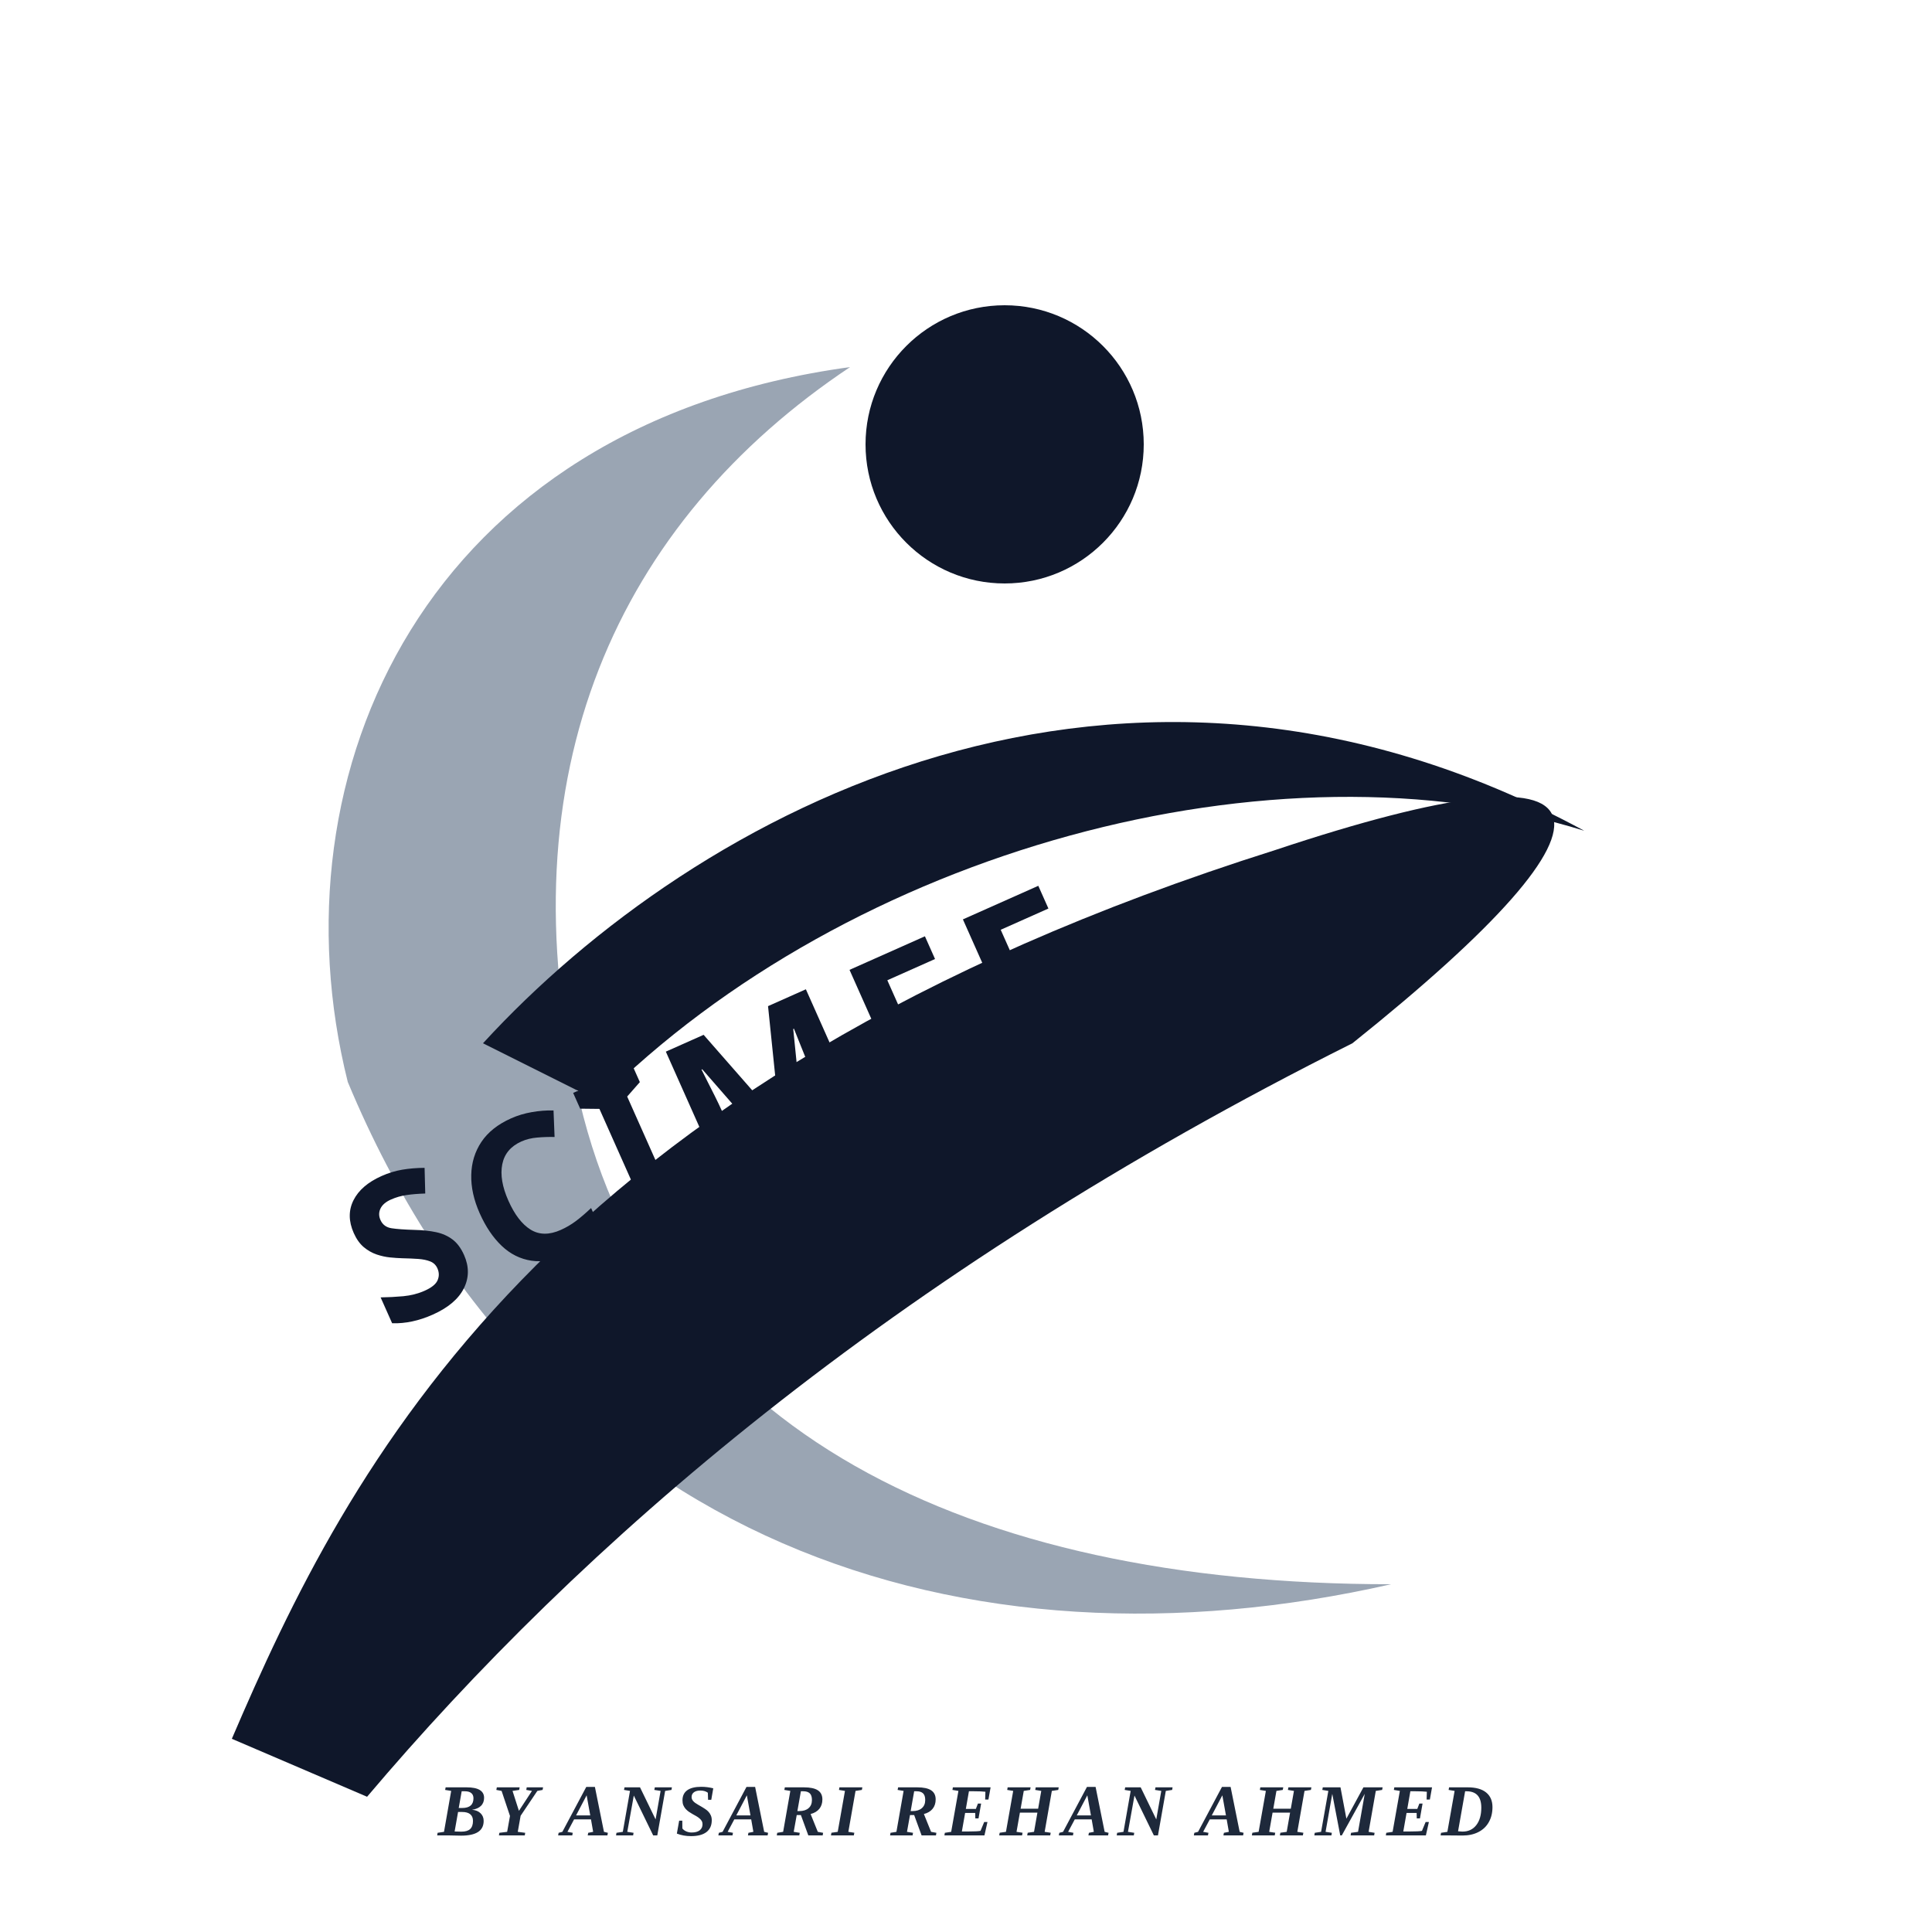
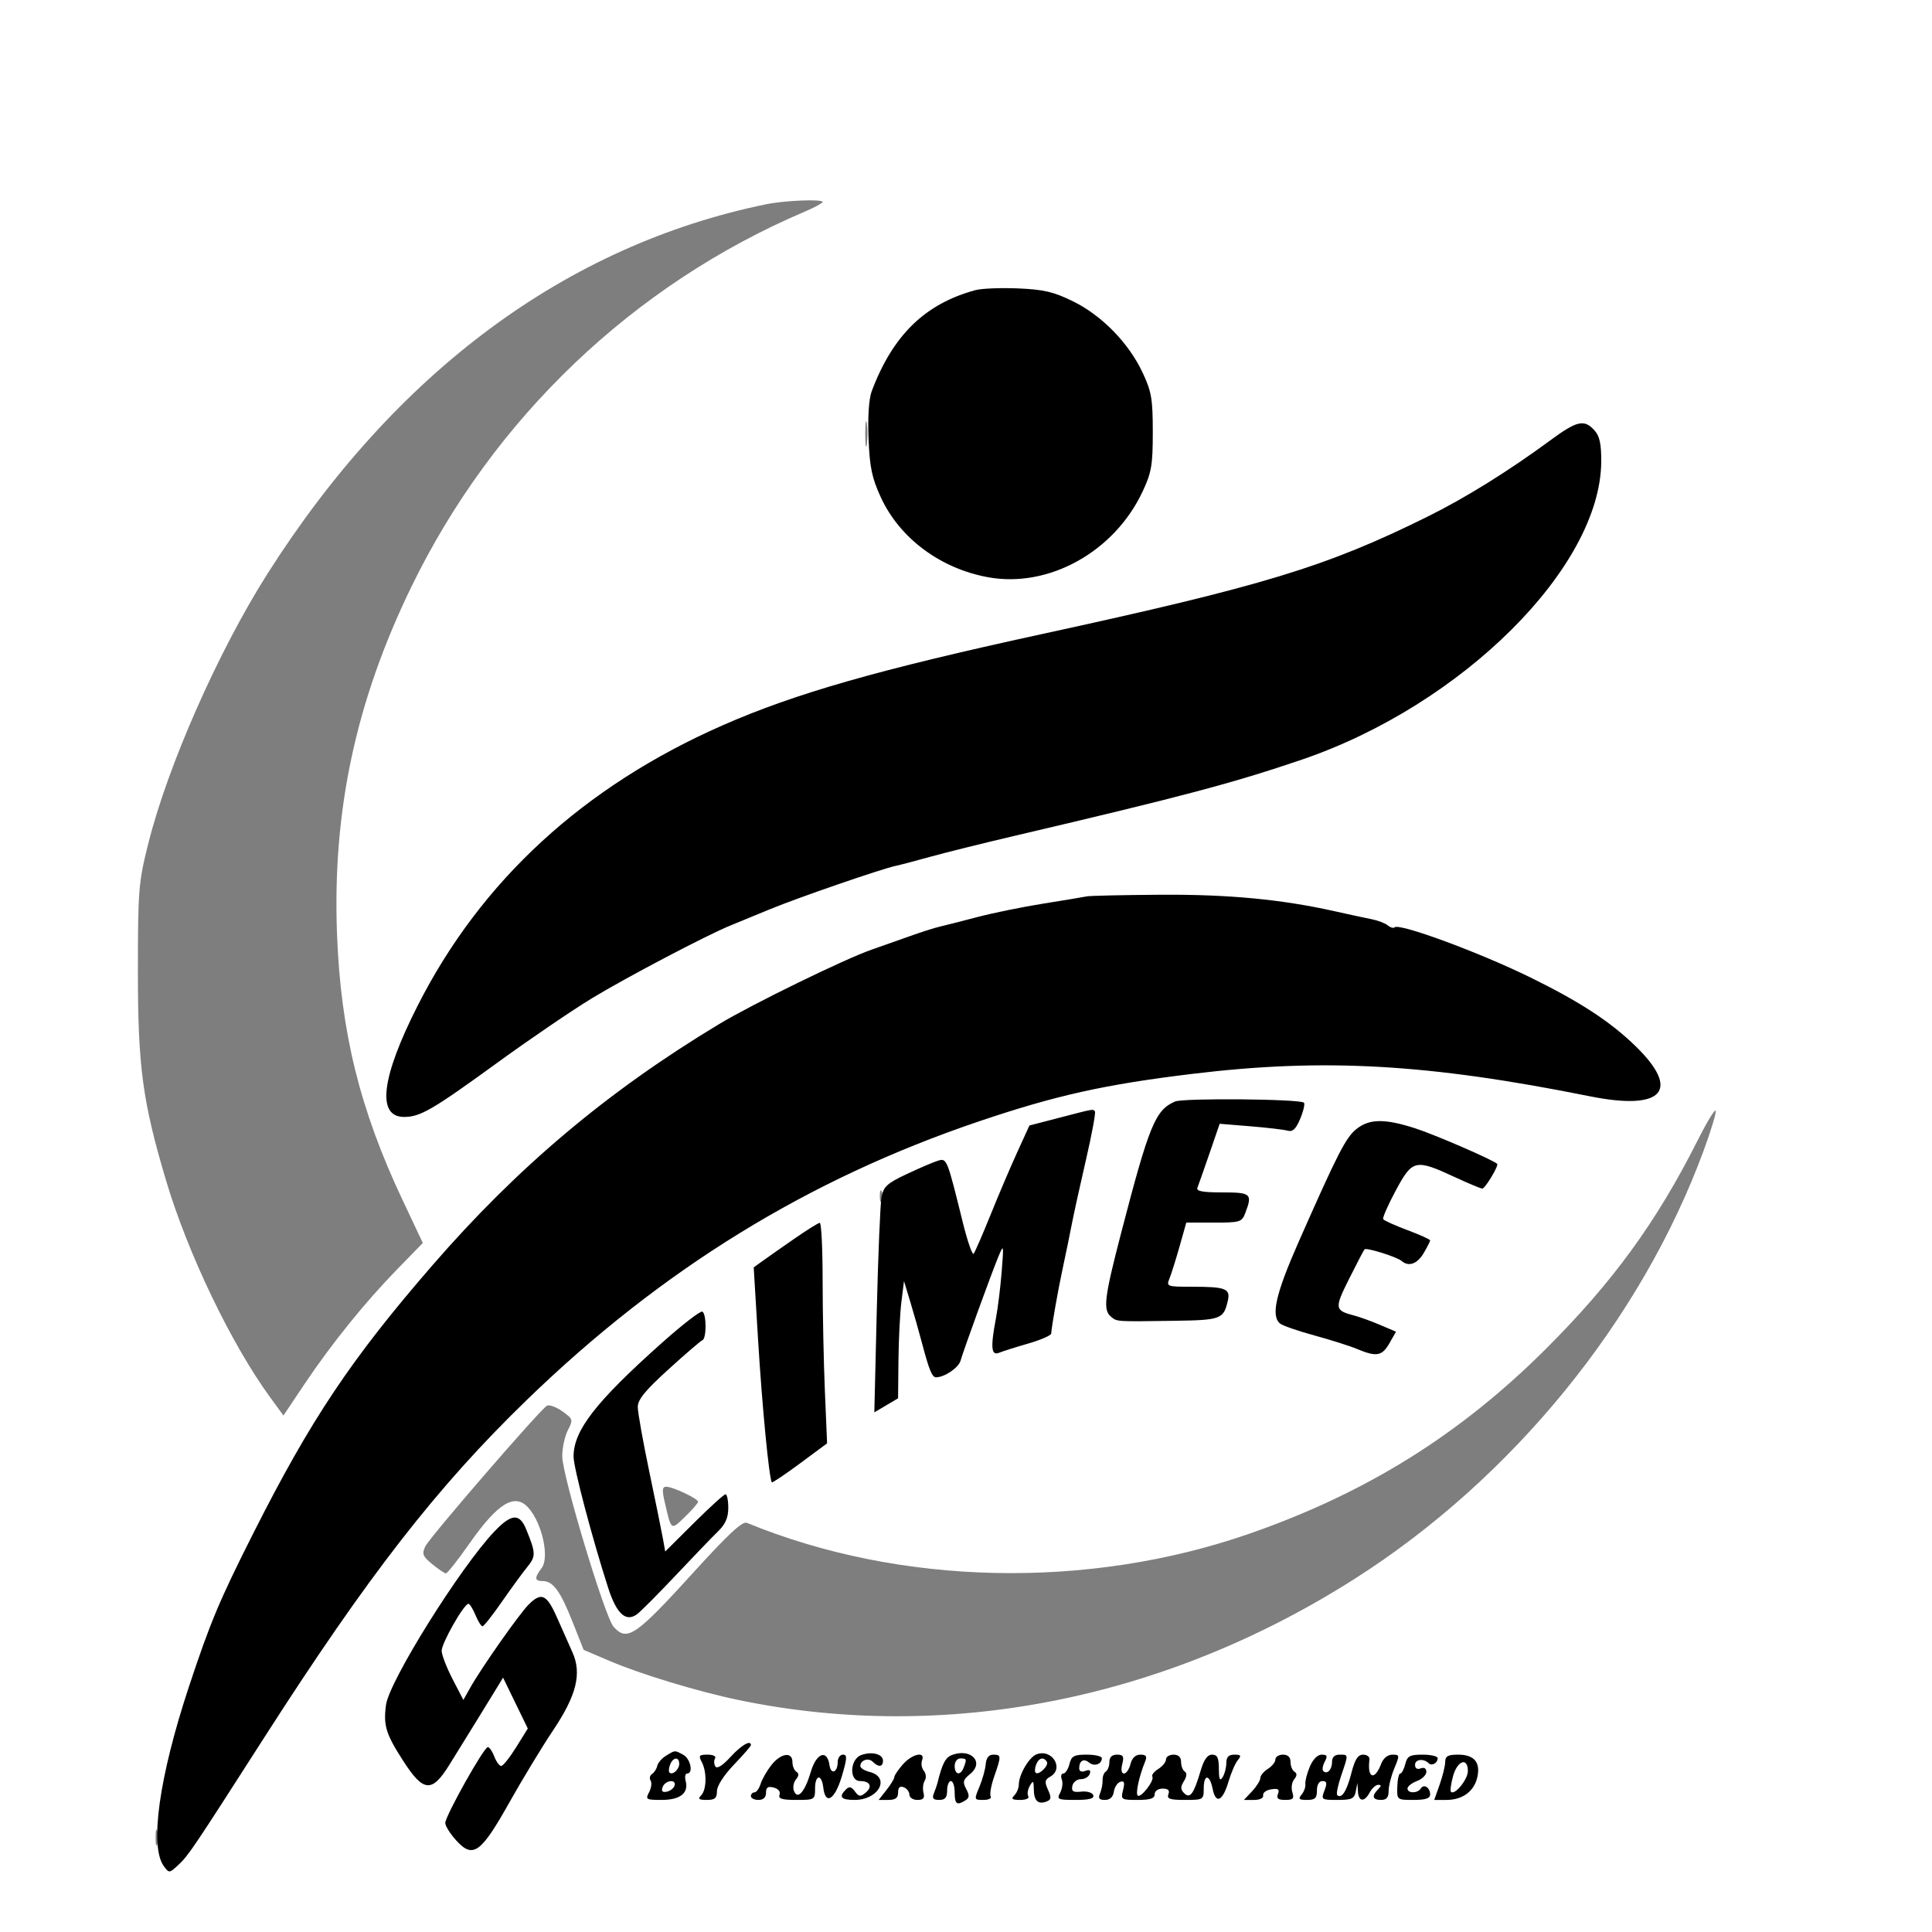
- <svg xmlns="http://www.w3.org/2000/svg" viewBox="0 0 500 500" width="100%" height="100%" fill="none">
-   <defs>
-     <linearGradient id="scimeeGold" x1="0%" y1="0%" x2="100%" y2="100%">
-       <stop offset="0%" stop-color="#F59E0B" />
-       <stop offset="100%" stop-color="#D97706" />
-     </linearGradient>
-     <linearGradient id="scimeeNavy" x1="0%" y1="0%" x2="100%" y2="100%">
-       <stop offset="0%" stop-color="#0F172A" />
-       <stop offset="100%" stop-color="#1E293B" />
-     </linearGradient>
-   </defs>
-   <path d="M 90 280 C 70 200, 110 110, 220 95 C 160 135, 130 200, 150 285 C 170 370, 250 410, 360 410 C 250 435, 140 400, 90 280 Z" fill="#64748B" opacity="0.65" />
-   <path d="M 60 450 C 90 380, 140 280, 330 220 C 420 190, 425 210, 350 270 C 230 330, 150 400, 95 465 Z" fill="#0F172A" />
-   <path d="M 125 270 C 180 210, 290 150, 410 215 C 330 190, 220 220, 155 285 Z" fill="#0F172A" />
-   <circle cx="260" cy="115" r="36" fill="#0F172A" />
-   <g transform="translate(100, 345) rotate(-24)">
-     <text x="0" y="0" font-family="'Plus Jakarta Sans', 'Montserrat', 'Arial Black', sans-serif" font-size="52" font-weight="900" letter-spacing="3" fill="#0F172A">
-       SCIMEE
-     </text>
-   </g>
-   <text x="250" y="475" text-anchor="middle" font-family="'Georgia', 'Times New Roman', serif" font-style="italic" font-weight="bold" font-size="19" letter-spacing="1.5" fill="#1E293B">
-     BY ANSARI REHAN AHMED
-   </text>
+ <svg xmlns="http://www.w3.org/2000/svg" viewBox="0 0 512 512" width="100%" height="100%">
+   <path d="M 203 54.139 C 150.091 65.007, 104.831 98.559, 70.842 152.109 C 57.869 172.549, 44.479 202.864, 39.309 223.500 C 36.702 233.908, 36.553 235.737, 36.547 257.500 C 36.539 282.671, 37.785 291.932, 43.976 312.744 C 49.745 332.139, 61.268 356.154, 71.602 370.316 L 75.116 375.133 80.612 366.922 C 87.795 356.190, 96.658 345.199, 105.182 336.451 L 112.052 329.401 106.651 317.951 C 95.340 293.966, 90.293 273.464, 89.311 247.500 C 88.076 214.878, 94.318 185.749, 109.025 155.500 C 130.749 110.817, 167.869 75.414, 213.250 56.093 C 215.863 54.981, 218 53.830, 218 53.536 C 218 52.706, 208.021 53.107, 203 54.139 M 229.300 115 C 229.300 118.025, 229.487 119.263, 229.716 117.750 C 229.945 116.237, 229.945 113.763, 229.716 112.250 C 229.487 110.737, 229.300 111.975, 229.300 115 M 449.975 302.050 C 439.031 323.816, 427.391 339.815, 409.595 357.550 C 386.804 380.262, 361.967 395.724, 331 406.479 C 288.219 421.336, 238.490 420.247, 197.910 403.563 C 196.751 403.086, 192.995 406.566, 184.034 416.422 C 168.392 433.626, 166.223 435.114, 162.615 431.127 C 160.325 428.597, 149 391.007, 149 385.938 C 149 383.718, 149.672 380.601, 150.493 379.013 C 151.935 376.226, 151.883 376.053, 149 374 C 147.357 372.830, 145.521 372.178, 144.918 372.550 C 142.922 373.785, 113.814 407.457, 112.708 409.812 C 111.766 411.818, 112.011 412.442, 114.561 414.526 C 116.178 415.847, 117.800 416.944, 118.167 416.964 C 118.533 416.984, 121.331 413.436, 124.383 409.080 C 132.049 398.141, 136.547 395.484, 140.180 399.750 C 143.729 403.918, 145.630 412.782, 143.561 415.519 C 141.564 418.162, 141.632 419, 143.845 419 C 146.572 419, 148.500 421.649, 151.753 429.864 L 154.669 437.229 161.584 440.179 C 169.851 443.706, 185.011 448.299, 195.730 450.524 C 250.563 461.906, 308.535 450.507, 358.965 418.427 C 400.823 391.799, 434.964 349.884, 451.531 304.784 C 453.538 299.319, 454.943 294.610, 454.653 294.320 C 454.364 294.030, 452.258 297.509, 449.975 302.050 M 233.158 317 C 233.158 318.375, 233.385 318.938, 233.662 318.250 C 233.940 317.563, 233.940 316.438, 233.662 315.750 C 233.385 315.063, 233.158 315.625, 233.158 317 M 176.197 398.250 C 177.923 405.701, 177.782 405.603, 181.532 401.969 C 183.439 400.120, 185 398.329, 185 397.989 C 185 397.169, 178.305 394, 176.572 394 C 175.485 394, 175.410 394.851, 176.197 398.250 M 41.232 487 C 41.232 488.925, 41.438 489.712, 41.689 488.750 C 41.941 487.788, 41.941 486.212, 41.689 485.250 C 41.438 484.288, 41.232 485.075, 41.232 487" fill="#7E7E7E" />
+   <path d="M 258.500 76.889 C 245.131 80.507, 236.595 88.830, 231.005 103.695 C 230.267 105.656, 229.945 110.481, 230.172 116.195 C 230.473 123.813, 231.059 126.630, 233.400 131.734 C 238.392 142.619, 249.197 150.678, 261.882 152.979 C 277.940 155.890, 295.310 146.244, 302.804 130.253 C 305.169 125.207, 305.500 123.271, 305.500 114.500 C 305.500 105.743, 305.167 103.789, 302.820 98.782 C 299.136 90.923, 292.043 83.639, 284.417 79.884 C 279.247 77.339, 276.640 76.723, 269.812 76.432 C 265.240 76.237, 260.150 76.443, 258.500 76.889 M 410.860 116.684 C 399.783 124.841, 388.365 131.937, 378.277 136.932 C 351.453 150.215, 334.897 155.254, 276 168.061 C 232.836 177.447, 210.705 183.774, 191.500 192.218 C 154.637 208.425, 127.489 233.380, 110.690 266.500 C 101.028 285.549, 99.751 296, 107.085 296 C 111.388 296, 114.580 294.141, 132 281.486 C 140.525 275.293, 151.775 267.637, 157 264.472 C 166.136 258.938, 187.324 247.806, 193.518 245.287 C 195.158 244.619, 199.875 242.679, 204 240.974 C 211.493 237.878, 233.742 230.209, 237.475 229.437 C 238.560 229.212, 242.610 228.147, 246.475 227.070 C 250.339 225.993, 260.475 223.476, 269 221.476 C 313.417 211.061, 326.780 207.515, 345 201.311 C 387.500 186.839, 424.211 150.276, 424.345 122.286 C 424.368 117.622, 423.915 115.564, 422.533 114.036 C 419.830 111.049, 417.924 111.482, 410.860 116.684 M 288 237.552 C 287.175 237.728, 282 238.588, 276.500 239.464 C 271 240.339, 263.125 241.946, 259 243.034 C 254.875 244.123, 250.413 245.258, 249.083 245.557 C 247.754 245.855, 244.154 247.002, 241.083 248.104 C 238.013 249.207, 233.475 250.809, 231 251.663 C 223.930 254.105, 199.285 266.138, 190.484 271.446 C 160.986 289.235, 137.205 309.249, 114.614 335.299 C 93.085 360.125, 82.379 376.130, 67.225 406.141 C 58.166 424.082, 55.727 429.889, 50.064 447.004 C 42.155 470.907, 39.583 489.312, 43.419 494.559 C 44.811 496.461, 44.889 496.452, 47.389 494.104 C 49.954 491.695, 51.217 489.818, 70.005 460.500 C 97.510 417.581, 115.810 394.050, 139.617 370.991 C 175.362 336.369, 214.128 312.492, 259.500 297.153 C 279.837 290.277, 292.788 287.396, 316 284.584 C 350.888 280.357, 378.456 281.913, 421.331 290.529 C 440.678 294.417, 445.575 289.030, 433.422 277.226 C 426.703 270.699, 418.723 265.490, 405.512 259.006 C 392.020 252.384, 370.781 244.553, 369.577 245.756 C 369.286 246.047, 368.475 245.813, 367.774 245.237 C 367.073 244.660, 365.150 243.923, 363.500 243.599 C 361.850 243.275, 357.500 242.337, 353.832 241.515 C 339.662 238.338, 325.600 237, 307.576 237.116 C 297.634 237.180, 288.825 237.376, 288 237.552 M 311.388 291.914 C 306.150 294.195, 304.555 298.097, 297.048 327 C 292.661 343.890, 292.271 347.150, 294.420 348.934 C 296.041 350.279, 295.604 350.250, 311.188 350.024 C 323.506 349.845, 324.228 349.581, 325.355 344.854 C 326.155 341.499, 324.935 341, 315.940 341 C 309.186 341, 309.062 340.953, 309.947 338.750 C 310.445 337.512, 311.645 333.688, 312.615 330.250 L 314.379 324 321.714 324 C 328.668 324, 329.100 323.867, 330.025 321.435 C 331.953 316.362, 331.546 316, 323.917 316 C 318.650 316, 316.962 315.679, 317.334 314.750 C 317.609 314.063, 319.048 309.970, 320.531 305.656 L 323.227 297.812 331.363 298.478 C 335.839 298.844, 340.297 299.369, 341.270 299.645 C 342.580 300.017, 343.440 299.190, 344.579 296.466 C 345.425 294.441, 345.864 292.531, 345.554 292.221 C 344.568 291.235, 313.587 290.956, 311.388 291.914 M 280.654 296.233 L 272.807 298.272 269.559 305.386 C 267.772 309.299, 264.587 316.775, 262.482 322 C 260.376 327.225, 258.368 331.840, 258.021 332.256 C 257.673 332.671, 256.360 328.846, 255.103 323.756 C 250.968 307.013, 250.920 306.895, 248.587 307.594 C 247.439 307.938, 243.739 309.518, 240.364 311.106 C 235.081 313.592, 234.143 314.446, 233.614 317.247 C 233.277 319.036, 232.709 332.602, 232.353 347.394 L 231.705 374.288 234.852 372.428 L 238 370.569 238.099 360.534 C 238.153 355.015, 238.506 348.025, 238.883 345 L 239.568 339.500 241.236 345 C 242.153 348.025, 243.558 352.975, 244.358 356 C 246.235 363.093, 247.020 365, 248.060 365 C 250.296 365, 254.025 362.473, 254.556 360.598 C 255.362 357.759, 262.779 337.358, 264.591 333 C 265.999 329.613, 266.027 329.740, 265.460 336.947 C 265.137 341.043, 264.452 346.617, 263.937 349.334 C 262.471 357.065, 262.673 359.348, 264.750 358.499 C 265.712 358.106, 269.200 357.004, 272.500 356.051 C 275.800 355.098, 278.534 353.909, 278.575 353.409 C 278.770 351.034, 280.397 341.846, 281.657 336 C 282.428 332.425, 283.492 327.250, 284.021 324.500 C 284.550 321.750, 286.259 313.985, 287.819 307.245 C 289.379 300.504, 290.433 294.766, 290.161 294.495 C 289.549 293.882, 290.065 293.788, 280.654 296.233 M 359.515 299.167 C 356.680 301.397, 354.543 305.568, 344.080 329.281 C 338.057 342.932, 336.750 348.745, 339.250 350.766 C 339.938 351.321, 344.020 352.734, 348.322 353.905 C 352.624 355.076, 357.742 356.701, 359.694 357.517 C 364.791 359.646, 366.281 359.373, 368.229 355.949 L 369.958 352.911 365.729 351.113 C 363.403 350.124, 360.375 349.023, 359 348.667 C 353.658 347.280, 353.583 346.781, 357.534 338.890 C 359.569 334.825, 361.404 331.315, 361.612 331.088 C 362.103 330.554, 370.212 333.097, 371.450 334.174 C 373.298 335.781, 375.590 334.964, 377.284 332.096 C 378.228 330.498, 379 328.978, 379 328.718 C 379 328.457, 376.290 327.231, 372.979 325.992 C 369.667 324.754, 366.778 323.449, 366.558 323.093 C 366.338 322.738, 367.844 319.309, 369.906 315.473 C 374.314 307.271, 375.070 307.099, 385.506 311.929 C 389.154 313.618, 392.446 314.997, 392.820 314.994 C 393.575 314.987, 397.235 308.902, 396.766 308.433 C 395.733 307.399, 380.108 300.632, 374.953 298.985 C 366.942 296.426, 362.940 296.473, 359.515 299.167 M 210.458 328.308 C 207.135 330.614, 203.364 333.258, 202.078 334.185 L 199.740 335.870 200.906 355.185 C 201.955 372.550, 203.832 391.974, 204.543 392.824 C 204.692 393.002, 208.048 390.752, 212.001 387.824 L 219.187 382.500 218.597 368.500 C 218.273 360.800, 218.006 347.637, 218.004 339.250 C 218.002 330.863, 217.662 324.026, 217.250 324.058 C 216.838 324.090, 213.781 326.003, 210.458 328.308 M 175.395 355.888 C 157.857 371.532, 152 379.072, 152 386.006 C 152 388.945, 156.853 407.362, 161.158 420.760 C 163.379 427.672, 165.857 429.951, 168.805 427.795 C 169.778 427.083, 174.383 422.459, 179.037 417.520 C 183.692 412.580, 188.738 407.337, 190.250 405.868 C 192.246 403.930, 193 402.211, 193 399.599 C 193 397.619, 192.672 396, 192.272 396 C 191.872 396, 188.112 399.412, 183.916 403.583 L 176.289 411.166 175.696 407.833 C 175.371 406, 173.738 397.975, 172.069 390 C 170.400 382.025, 169.026 374.332, 169.017 372.904 C 169.004 370.919, 170.914 368.568, 177.142 362.904 C 181.620 358.832, 185.670 355.350, 186.142 355.167 C 187.257 354.733, 187.260 348.279, 186.145 347.590 C 185.675 347.299, 180.838 351.034, 175.395 355.888 M 130.996 405.883 C 121.976 415.365, 103.145 445.501, 102.299 451.807 C 101.561 457.308, 102.250 459.530, 106.946 466.795 C 112.217 474.951, 114.470 475.129, 119.051 467.750 C 123.241 461.002, 129.905 450.198, 131.823 447.044 L 133.317 444.587 136.594 451.330 L 139.872 458.073 136.787 463.036 C 135.090 465.766, 133.307 468, 132.826 468 C 132.344 468, 131.523 466.875, 131 465.500 C 130.477 464.125, 129.701 463, 129.275 463 C 128.241 463.001, 118 481.266, 118 483.109 C 118 483.904, 119.326 486.006, 120.946 487.780 C 125.357 492.609, 127.443 491.105, 134.997 477.649 C 138.440 471.517, 143.667 462.898, 146.614 458.496 C 152.789 449.269, 154.218 443.495, 151.713 437.896 C 150.877 436.028, 149.050 431.913, 147.652 428.750 C 144.879 422.475, 143.484 421.831, 140.071 425.250 C 137.598 427.728, 127.571 442.001, 124.648 447.204 L 122.796 450.500 119.945 445 C 118.377 441.975, 117.073 438.597, 117.047 437.494 C 117 435.504, 122.923 425.078, 124.129 425.027 C 124.474 425.012, 125.317 426.350, 126 428 C 126.683 429.650, 127.526 430.993, 127.871 430.985 C 128.217 430.977, 130.525 428.052, 133 424.484 C 135.475 420.917, 138.508 416.765, 139.740 415.257 C 142.047 412.433, 142.021 411.582, 139.431 405.250 C 137.678 400.964, 135.522 401.126, 130.996 405.883 M 193.582 465.620 C 191.475 467.920, 190.014 468.831, 189.574 468.120 C 189.193 467.504, 189.160 466.550, 189.500 466 C 189.851 465.431, 188.999 465, 187.524 465 C 185.269 465, 185.065 465.253, 185.965 466.934 C 187.363 469.546, 187.274 474.326, 185.800 475.800 C 184.867 476.733, 185.200 477, 187.300 477 C 189.458 477, 190 476.534, 190 474.679 C 190 473.290, 191.808 470.471, 194.500 467.661 C 196.975 465.078, 199 462.748, 199 462.482 C 199 460.997, 196.480 462.456, 193.582 465.620 M 176.500 465.285 C 175.400 465.953, 174.351 467.171, 174.170 467.991 C 173.988 468.810, 173.368 469.773, 172.792 470.129 C 172.215 470.485, 172.047 471.267, 172.418 471.868 C 172.789 472.468, 172.606 473.868, 172.011 474.979 C 171.002 476.865, 171.224 477, 175.342 477 C 180.241 477, 182.545 475.193, 181.712 472.005 C 181.423 470.902, 181.595 470, 182.094 470 C 183.811 470, 182.997 466.069, 181.066 465.035 C 178.745 463.793, 178.978 463.780, 176.500 465.285 M 228.213 465.117 C 225.219 466.224, 224.991 472, 227.941 472 C 230.607 472, 231.305 473.502, 229.381 475.099 C 228.037 476.214, 227.589 476.159, 226.557 474.747 C 225.623 473.470, 225.052 473.348, 224.165 474.235 C 222.189 476.211, 222.855 477, 226.500 477 C 232.900 477, 236.078 470.989, 230.428 469.571 C 229.092 469.236, 228 468.547, 228 468.040 C 228 466.462, 230.119 465.719, 231.287 466.887 C 232.805 468.405, 234 468.286, 234 466.617 C 234 464.835, 231.045 464.069, 228.213 465.117 M 252.341 465.070 C 250.550 465.732, 249.723 467.308, 248.440 472.500 C 248.304 473.050, 247.877 474.288, 247.490 475.250 C 246.953 476.586, 247.285 477, 248.893 477 C 250.474 477, 251 476.376, 251 474.500 C 251 473.125, 251.450 472, 252 472 C 252.550 472, 253 473.350, 253 475 C 253 478.125, 253.579 478.553, 255.853 477.112 C 256.919 476.437, 256.960 475.793, 256.045 474.084 C 255.060 472.244, 255.222 471.641, 257.109 470.113 C 260.923 467.024, 257.331 463.224, 252.341 465.070 M 274.725 464.898 C 272.757 465.614, 270 470.293, 270 472.914 C 270 473.841, 269.460 475.140, 268.800 475.800 C 267.867 476.733, 268.213 477, 270.359 477 C 271.929 477, 272.854 476.572, 272.505 476.008 C 272.168 475.462, 272.352 474.225, 272.915 473.258 C 273.797 471.743, 273.943 471.872, 273.970 474.191 C 274.004 477.231, 275.104 478.281, 277.350 477.419 C 278.603 476.938, 278.673 476.377, 277.736 474.320 C 276.782 472.226, 276.875 471.650, 278.296 470.854 C 282.082 468.735, 278.875 463.386, 274.725 464.898 M 204.391 467.805 C 203.230 469.287, 201.962 471.512, 201.573 472.750 C 201.184 473.988, 200.446 475, 199.933 475 C 199.420 475, 199 475.450, 199 476 C 199 476.550, 199.900 477, 201 477 C 202.301 477, 203 476.333, 203 475.094 C 203 473.662, 203.512 473.321, 205.057 473.725 C 206.277 474.044, 206.900 474.819, 206.588 475.631 C 206.187 476.676, 207.238 477, 211.031 477 C 215.885 477, 216 476.931, 216 474 C 216 470.239, 217.756 470.038, 218.184 473.750 C 218.730 478.502, 221.243 476.965, 223.088 470.750 C 224.506 465.974, 224.558 465, 223.397 465 C 222.629 465, 222 465.873, 222 466.941 C 222 469.751, 220.202 470.440, 219.821 467.775 C 219.214 463.514, 216.360 464.527, 214.884 469.529 C 213.299 474.895, 211.356 477.092, 210.400 474.600 C 210.057 473.706, 210.298 472.345, 210.937 471.576 C 211.731 470.619, 211.767 469.974, 211.049 469.530 C 210.472 469.174, 210 468.009, 210 466.941 C 210 464.124, 206.898 464.602, 204.391 467.805 M 239.250 467.603 C 238.012 469.015, 237 470.521, 237 470.950 C 237 471.379, 236.067 472.916, 234.927 474.365 L 232.855 477 235.427 477 C 237.320 477, 238 476.479, 238 475.031 C 238 473.692, 238.480 473.247, 239.500 473.638 C 240.325 473.955, 241 474.841, 241 475.607 C 241 476.373, 241.952 477, 243.117 477 C 244.700 477, 245.109 476.524, 244.739 475.111 C 244.467 474.072, 244.614 472.624, 245.065 471.894 C 245.525 471.151, 245.422 470.008, 244.831 469.296 C 244.251 468.597, 244.037 467.345, 244.357 466.513 C 245.320 464.004, 241.734 464.769, 239.250 467.603 M 261.229 467.507 C 261.115 468.885, 260.364 471.585, 259.562 473.507 C 258.120 476.957, 258.133 477, 260.610 477 C 261.989 477, 262.858 476.580, 262.541 476.066 C 262.224 475.553, 262.641 473.190, 263.467 470.816 C 265.381 465.321, 265.368 465, 263.218 465 C 262.038 465, 261.366 465.847, 261.229 467.507 M 283.411 467.500 C 283.066 468.875, 282.334 470, 281.785 470 C 281.235 470, 281.058 470.708, 281.389 471.572 C 281.721 472.437, 281.529 474.012, 280.961 475.072 C 280.005 476.859, 280.304 477, 285.048 477 C 288.710 477, 290.042 476.644, 289.728 475.750 C 289.484 475.052, 288.086 474.633, 286.562 474.801 C 284.393 475.040, 283.905 474.733, 284.180 473.303 C 284.371 472.313, 285.382 471.503, 286.427 471.502 C 287.473 471.501, 288.540 470.866, 288.800 470.091 C 289.125 469.121, 288.762 468.877, 287.636 469.309 C 286.638 469.693, 286 469.430, 286 468.635 C 286 466.609, 287.187 465.910, 288.614 467.095 C 289.980 468.228, 292 467.540, 292 465.941 C 292 465.423, 290.209 465, 288.019 465 C 284.607 465, 283.948 465.357, 283.411 467.500 M 294 466.941 C 294 468.009, 293.579 469.142, 293.064 469.461 C 292.549 469.779, 292.159 470.818, 292.197 471.770 C 292.236 472.721, 291.934 474.288, 291.527 475.250 C 290.961 476.586, 291.268 477, 292.823 477 C 294.150 477, 294.972 476.242, 295.180 474.828 C 295.356 473.634, 296.126 472.450, 296.891 472.198 C 297.944 471.851, 298.122 472.379, 297.622 474.370 C 296.982 476.919, 297.100 477, 301.481 477 C 304.831 477, 306 476.612, 306 475.500 C 306 474.641, 306.901 474, 308.107 474 C 309.569 474, 310.038 474.459, 309.638 475.500 C 309.174 476.709, 310.026 477, 314.031 477 C 318.885 477, 319 476.931, 319 474 C 319 470.079, 320.577 470.137, 321.367 474.086 C 322.191 478.207, 324.023 477.368, 325.559 472.167 C 326.246 469.840, 327.356 467.276, 328.026 466.468 C 329.033 465.256, 328.875 465, 327.122 465 C 325.593 465, 324.996 465.628, 324.985 467.250 C 324.976 468.488, 324.533 470.175, 324 471 C 323.279 472.116, 323.027 471.539, 323.015 468.750 C 323.003 465.826, 322.608 465, 321.218 465 C 319.986 465, 319.050 466.310, 318.182 469.250 C 316.351 475.449, 315.379 476.779, 313.817 475.217 C 312.821 474.221, 312.808 473.538, 313.755 472.021 C 314.514 470.805, 314.597 469.869, 313.980 469.487 C 313.441 469.154, 313 468.009, 313 466.941 C 313 465.667, 312.313 465, 311 465 C 309.900 465, 309 465.567, 309 466.259 C 309 466.952, 308.083 468.092, 306.961 468.792 C 305.840 469.492, 305.130 470.401, 305.383 470.811 C 306.014 471.831, 302.296 476.630, 301.495 475.829 C 300.892 475.226, 301.900 470.661, 303.499 466.750 C 304.039 465.428, 303.725 465, 302.215 465 C 300.918 465, 299.997 465.877, 299.589 467.500 C 299.244 468.875, 298.472 470, 297.873 470 C 297.210 470, 297.029 469.021, 297.411 467.500 C 297.925 465.452, 297.673 465, 296.019 465 C 294.687 465, 294 465.661, 294 466.941 M 338 466.259 C 338 466.952, 337.100 468.081, 336 468.768 C 334.900 469.455, 334 470.547, 334 471.194 C 334 471.841, 333.022 473.413, 331.826 474.686 L 329.651 477 332.326 477 C 333.907 477, 334.898 476.499, 334.750 475.774 C 334.613 475.099, 335.576 474.385, 336.891 474.186 C 338.738 473.906, 339.143 474.185, 338.672 475.412 C 338.214 476.605, 338.693 477, 340.599 477 C 342.700 477, 343.023 476.648, 342.485 474.952 C 342.127 473.826, 342.344 472.291, 342.966 471.541 C 343.744 470.604, 343.770 469.976, 343.049 469.530 C 342.472 469.174, 342 468.009, 342 466.941 C 342 465.667, 341.313 465, 340 465 C 338.900 465, 338 465.567, 338 466.259 M 347.089 468.250 C 346.347 470.038, 345.826 472.096, 345.931 472.824 C 346.036 473.552, 345.589 474.790, 344.938 475.574 C 343.965 476.747, 344.221 477, 346.378 477 C 348.508 477, 349 476.531, 349 474.500 C 349 472.963, 349.568 472, 350.475 472 C 351.636 472, 351.748 472.534, 351 474.500 C 350.075 476.932, 350.169 477, 354.455 477 C 358.229 477, 358.923 476.677, 359.294 474.750 L 359.728 472.500 359.864 474.750 C 360.033 477.538, 361.576 477.661, 363 475 C 363.589 473.900, 364.595 473, 365.235 473 C 366.102 473, 366.093 473.307, 365.200 474.200 C 363.437 475.963, 363.733 477, 366 477 C 367.439 477, 368 476.333, 368 474.622 C 368 473.314, 368.681 470.614, 369.513 468.622 C 370.965 465.149, 370.943 465, 368.989 465 C 367.757 465, 366.589 465.950, 366.037 467.403 C 364.277 472.031, 362.271 471.288, 362.925 466.250 C 363.015 465.563, 362.253 465, 361.233 465 C 359.845 465, 359.056 466.257, 358.097 469.998 C 356.888 474.715, 355.499 476.833, 354.362 475.695 C 354.084 475.417, 354.564 473.106, 355.428 470.560 C 357.385 464.796, 357.401 465, 355 465 C 353.687 465, 353 465.667, 353 466.941 C 353 468.998, 351.687 470.353, 350.675 469.341 C 350.342 469.009, 350.520 467.896, 351.070 466.869 C 351.876 465.363, 351.718 465, 350.254 465 C 349.149 465, 347.910 466.272, 347.089 468.250 M 372.411 467.500 C 372.066 468.875, 371.471 470, 371.090 470 C 370.708 470, 370.352 471.575, 370.297 473.500 C 370.198 476.985, 370.217 477, 374.599 477 C 377.764 477, 379 476.595, 379 475.559 C 379 473.713, 377.330 472.656, 376.510 473.984 C 375.692 475.308, 373 475.301, 373 473.975 C 373 473.412, 374.125 472.523, 375.500 472 C 376.875 471.477, 378 470.377, 378 469.556 C 378 468.640, 377.421 468.285, 376.500 468.638 C 375.573 468.994, 375 468.634, 375 467.695 C 375 466.212, 377.281 465.947, 378.611 467.277 C 379.433 468.100, 381 467.223, 381 465.941 C 381 465.423, 379.209 465, 377.019 465 C 373.607 465, 372.948 465.357, 372.411 467.500 M 383 466.874 C 383 467.905, 382.345 470.605, 381.544 472.874 L 380.089 477 383.322 477 C 387.582 477, 390.685 474.710, 391.509 470.958 C 392.380 466.992, 390.664 465, 386.378 465 C 383.742 465, 383 465.412, 383 466.874 M 177.583 467.643 C 177.237 468.547, 177.159 469.492, 177.410 469.743 C 178.205 470.538, 180 468.942, 180 467.441 C 180 465.479, 178.361 465.617, 177.583 467.643 M 253 468 C 253 470.384, 254.536 470.653, 255.393 468.418 C 256.251 466.183, 256.183 466, 254.500 466 C 253.667 466, 253 466.889, 253 468 M 274.583 467.643 C 274.237 468.547, 274.178 469.511, 274.452 469.786 C 275.248 470.582, 278.036 467.868, 277.430 466.887 C 276.572 465.498, 275.274 465.843, 274.583 467.643 M 385.074 470.694 C 384.513 472.725, 384.264 474.598, 384.521 474.854 C 385.517 475.850, 389 471.566, 389 469.345 C 389 465.600, 386.216 466.556, 385.074 470.694 M 175.610 473.573 C 175.190 474.669, 175.511 475.048, 176.671 474.823 C 177.586 474.645, 178.522 473.938, 178.750 473.250 C 179.363 471.411, 176.320 471.724, 175.610 473.573" fill="#000000" fill-rule="evenodd" />
</svg>
